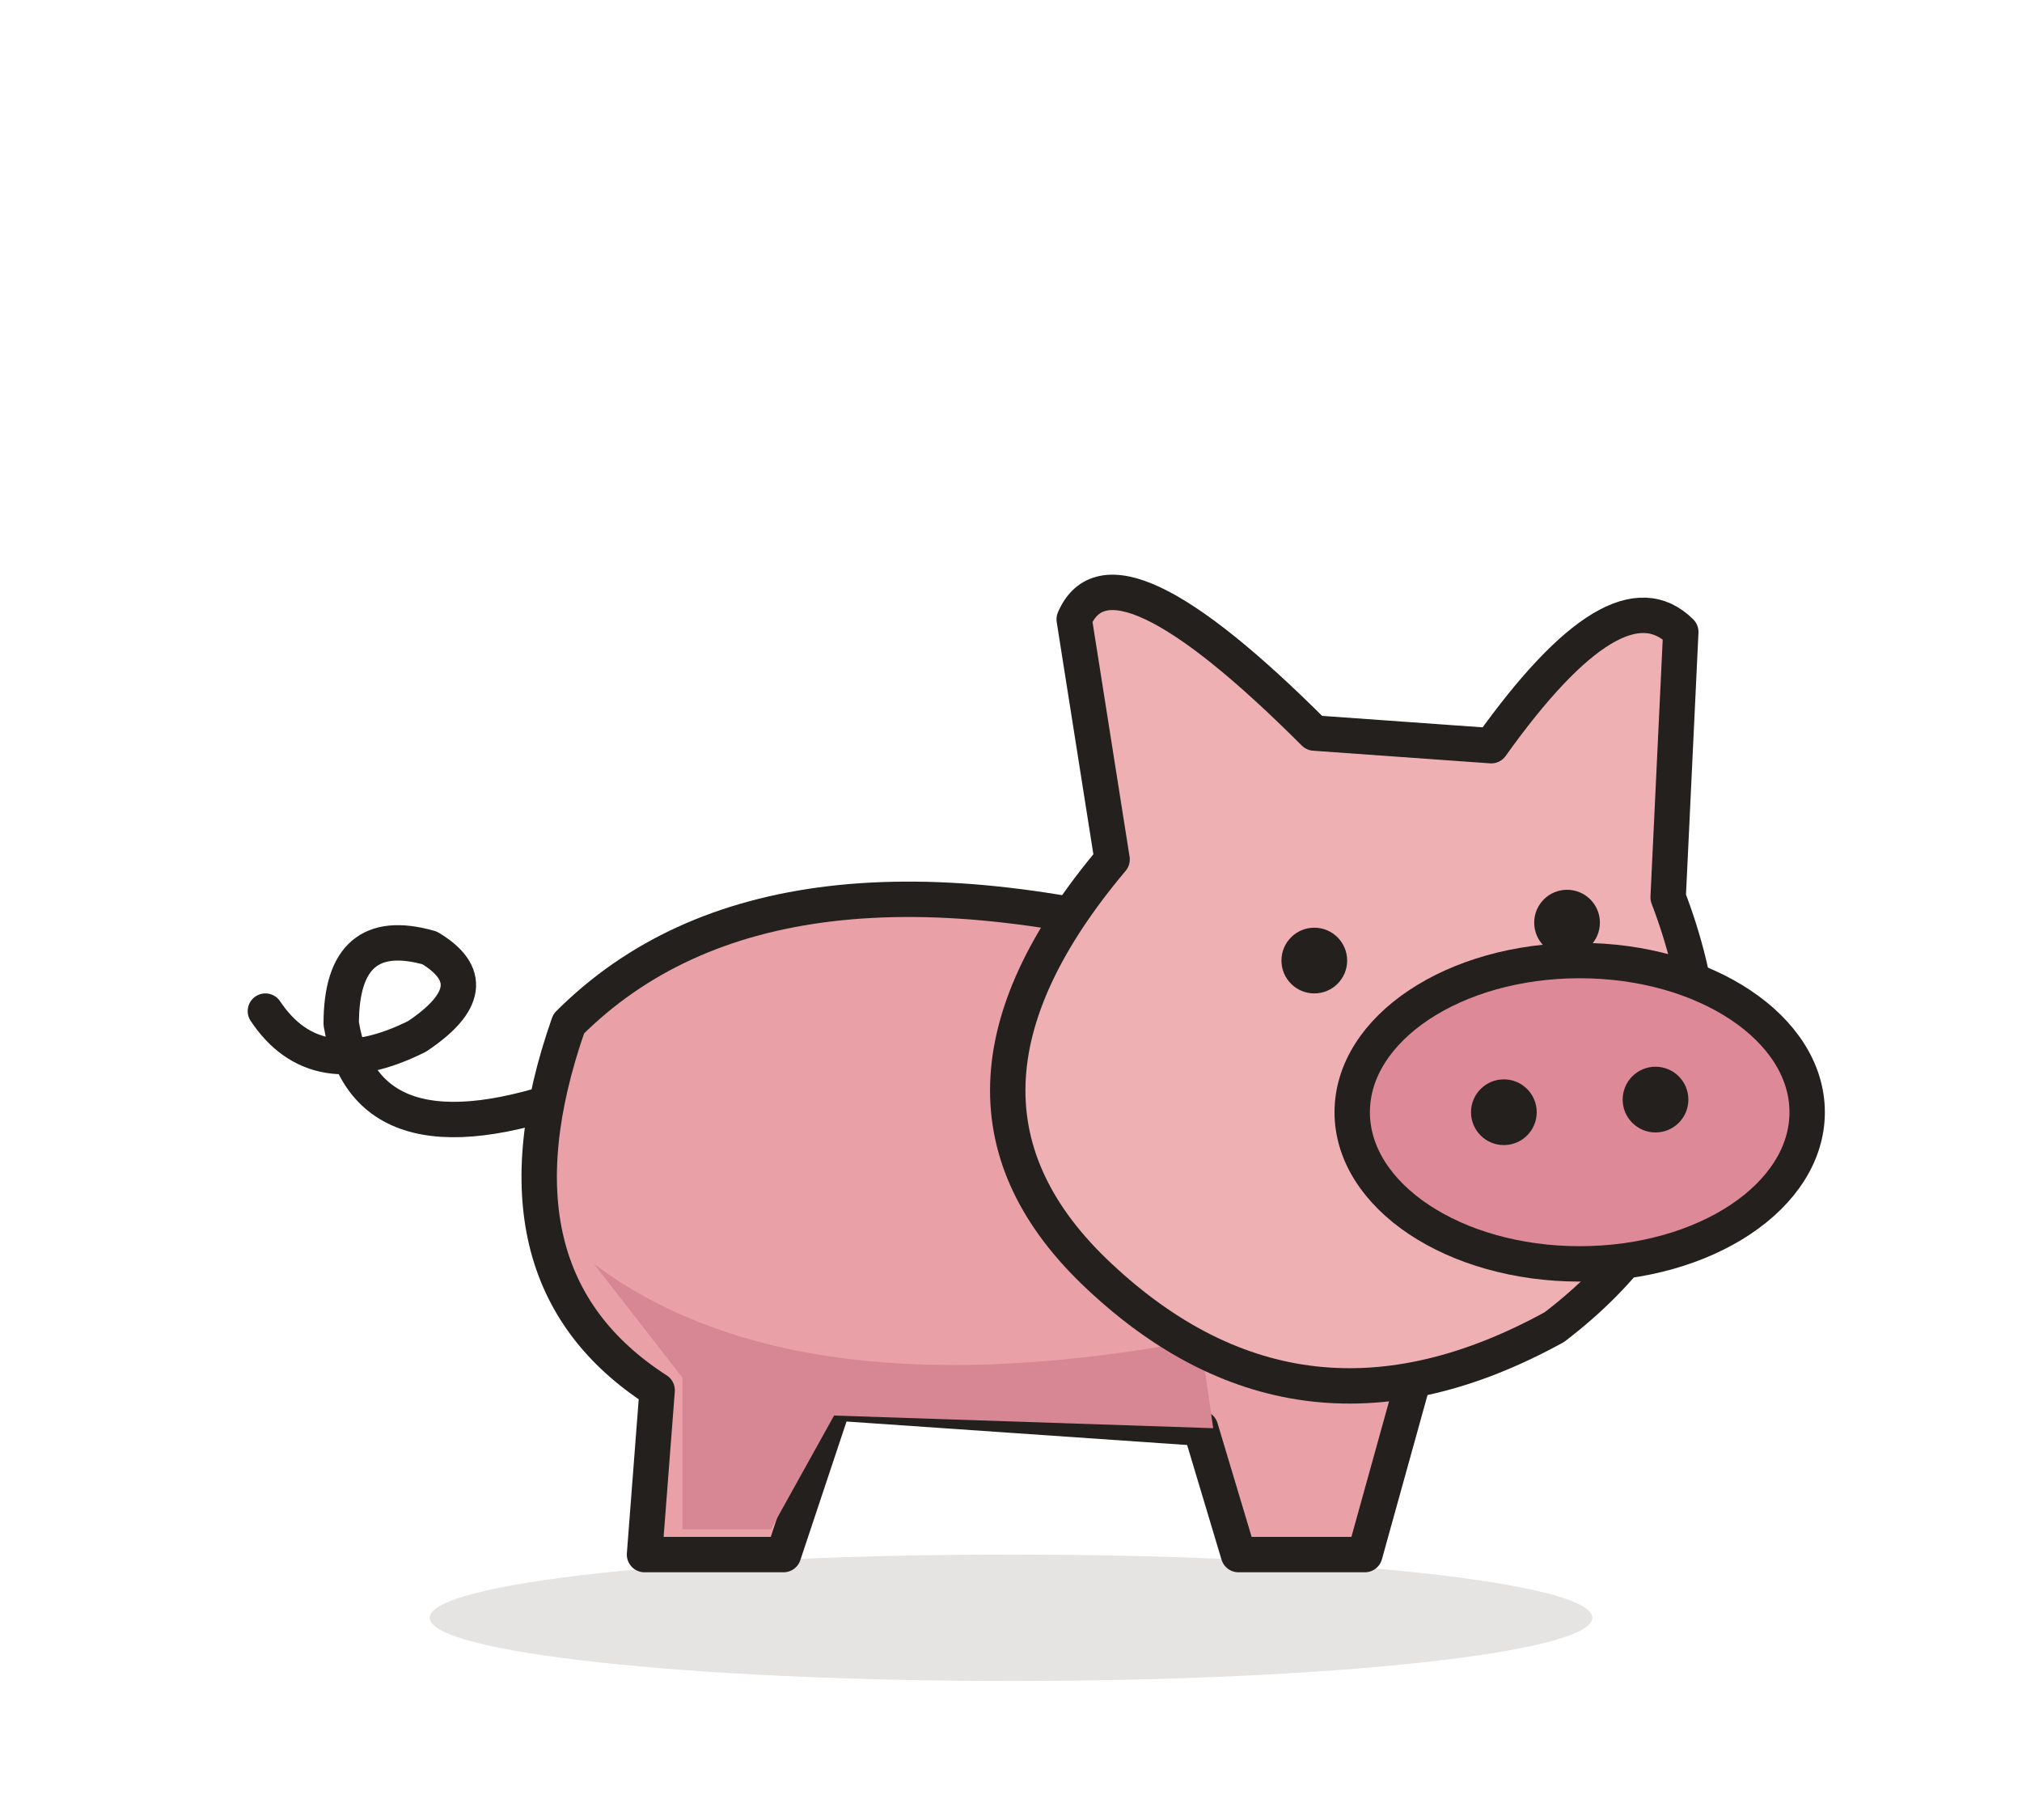
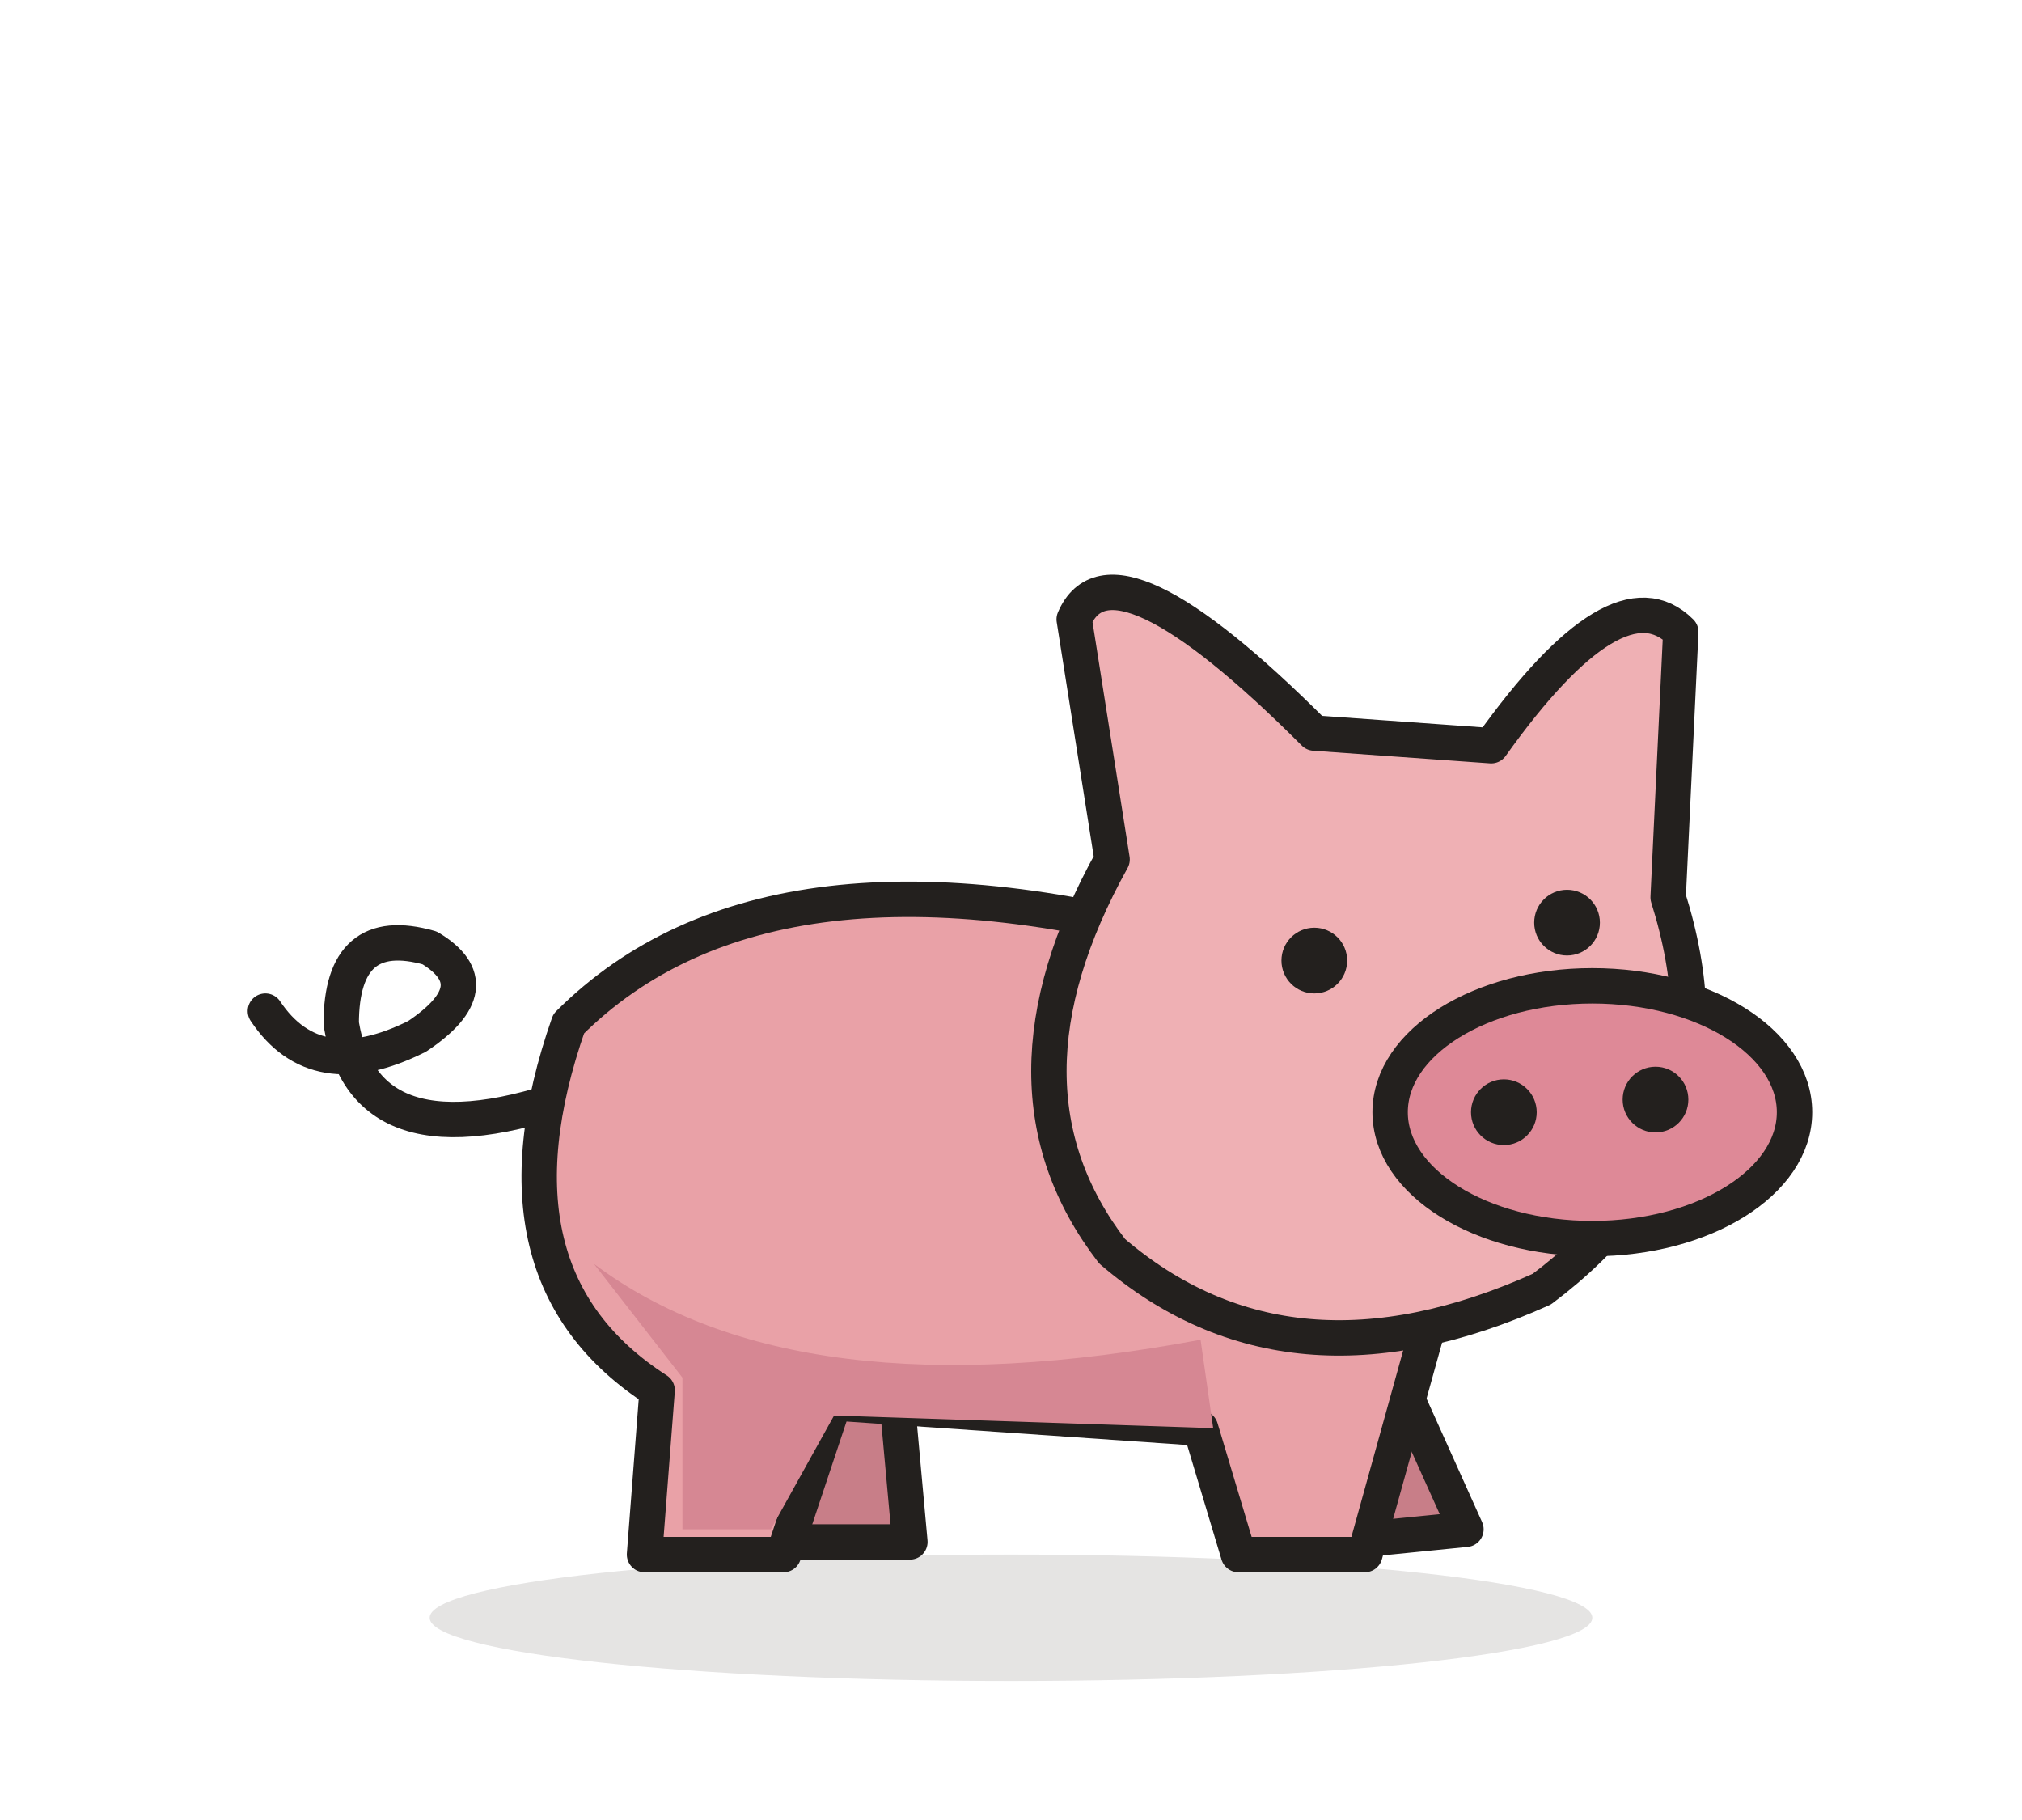
<svg xmlns="http://www.w3.org/2000/svg" viewBox="0 0 160 144" role="img" aria-labelledby="title">
  <g stroke="#23201e" stroke-width="2.8" stroke-linecap="round" stroke-linejoin="round">
    <ellipse cx="80" cy="128" rx="46" ry="5" fill="#342b28" opacity=".13" stroke="none" />
    <path d="M47 86 Q29 93 27 81 Q27 73 34 75 Q39 78 33 82 Q25 86 21 80" fill="none" />
+     <path d="M58 100 L70 100 L72 122 L63 122Z M95 101 L107 101 L116 121 L106 122Z" fill="#c87e88" />
    <path d="M45 81 Q61 65 96 75 Q114 84 113 105 L108 123 L98 123 L95 113 L66 111 L62 123 L51 123 L52 110 Q38 101 45 81Z" fill="#e9a1a7" />
    <path d="M47 100 Q63 112 95 106 L96 113 L66 112 L61 121 L54 121 L54 109Z" fill="#d68793" stroke="none" />
-     <path d="M88 68 L85 49 Q88 42 104 58 L118 59 Q128 45 133 50 L132 71 Q140 92 123 105 Q103 116 87 101 Q72 87 88 68Z" fill="#efb0b4" />
-     <ellipse cx="125" cy="88" rx="18" ry="12" fill="#de8997" />
+     <path d="M88 68 L85 49 Q88 42 104 58 L118 59 Q128 45 133 50 L132 71 Q138 90 122 102 Q102 111 88 99 Q78 86 88 68Z" fill="#efb0b4" />
+     <ellipse cx="126" cy="88" rx="16" ry="10" fill="#de8997" />
    <circle cx="104" cy="76" r="2.6" fill="#23201e" stroke="none" />
    <circle cx="124" cy="73" r="2.6" fill="#23201e" stroke="none" />
    <circle cx="119" cy="88" r="2.6" fill="#23201e" stroke="none" />
    <circle cx="131" cy="87" r="2.6" fill="#23201e" stroke="none" />
  </g>
</svg>
